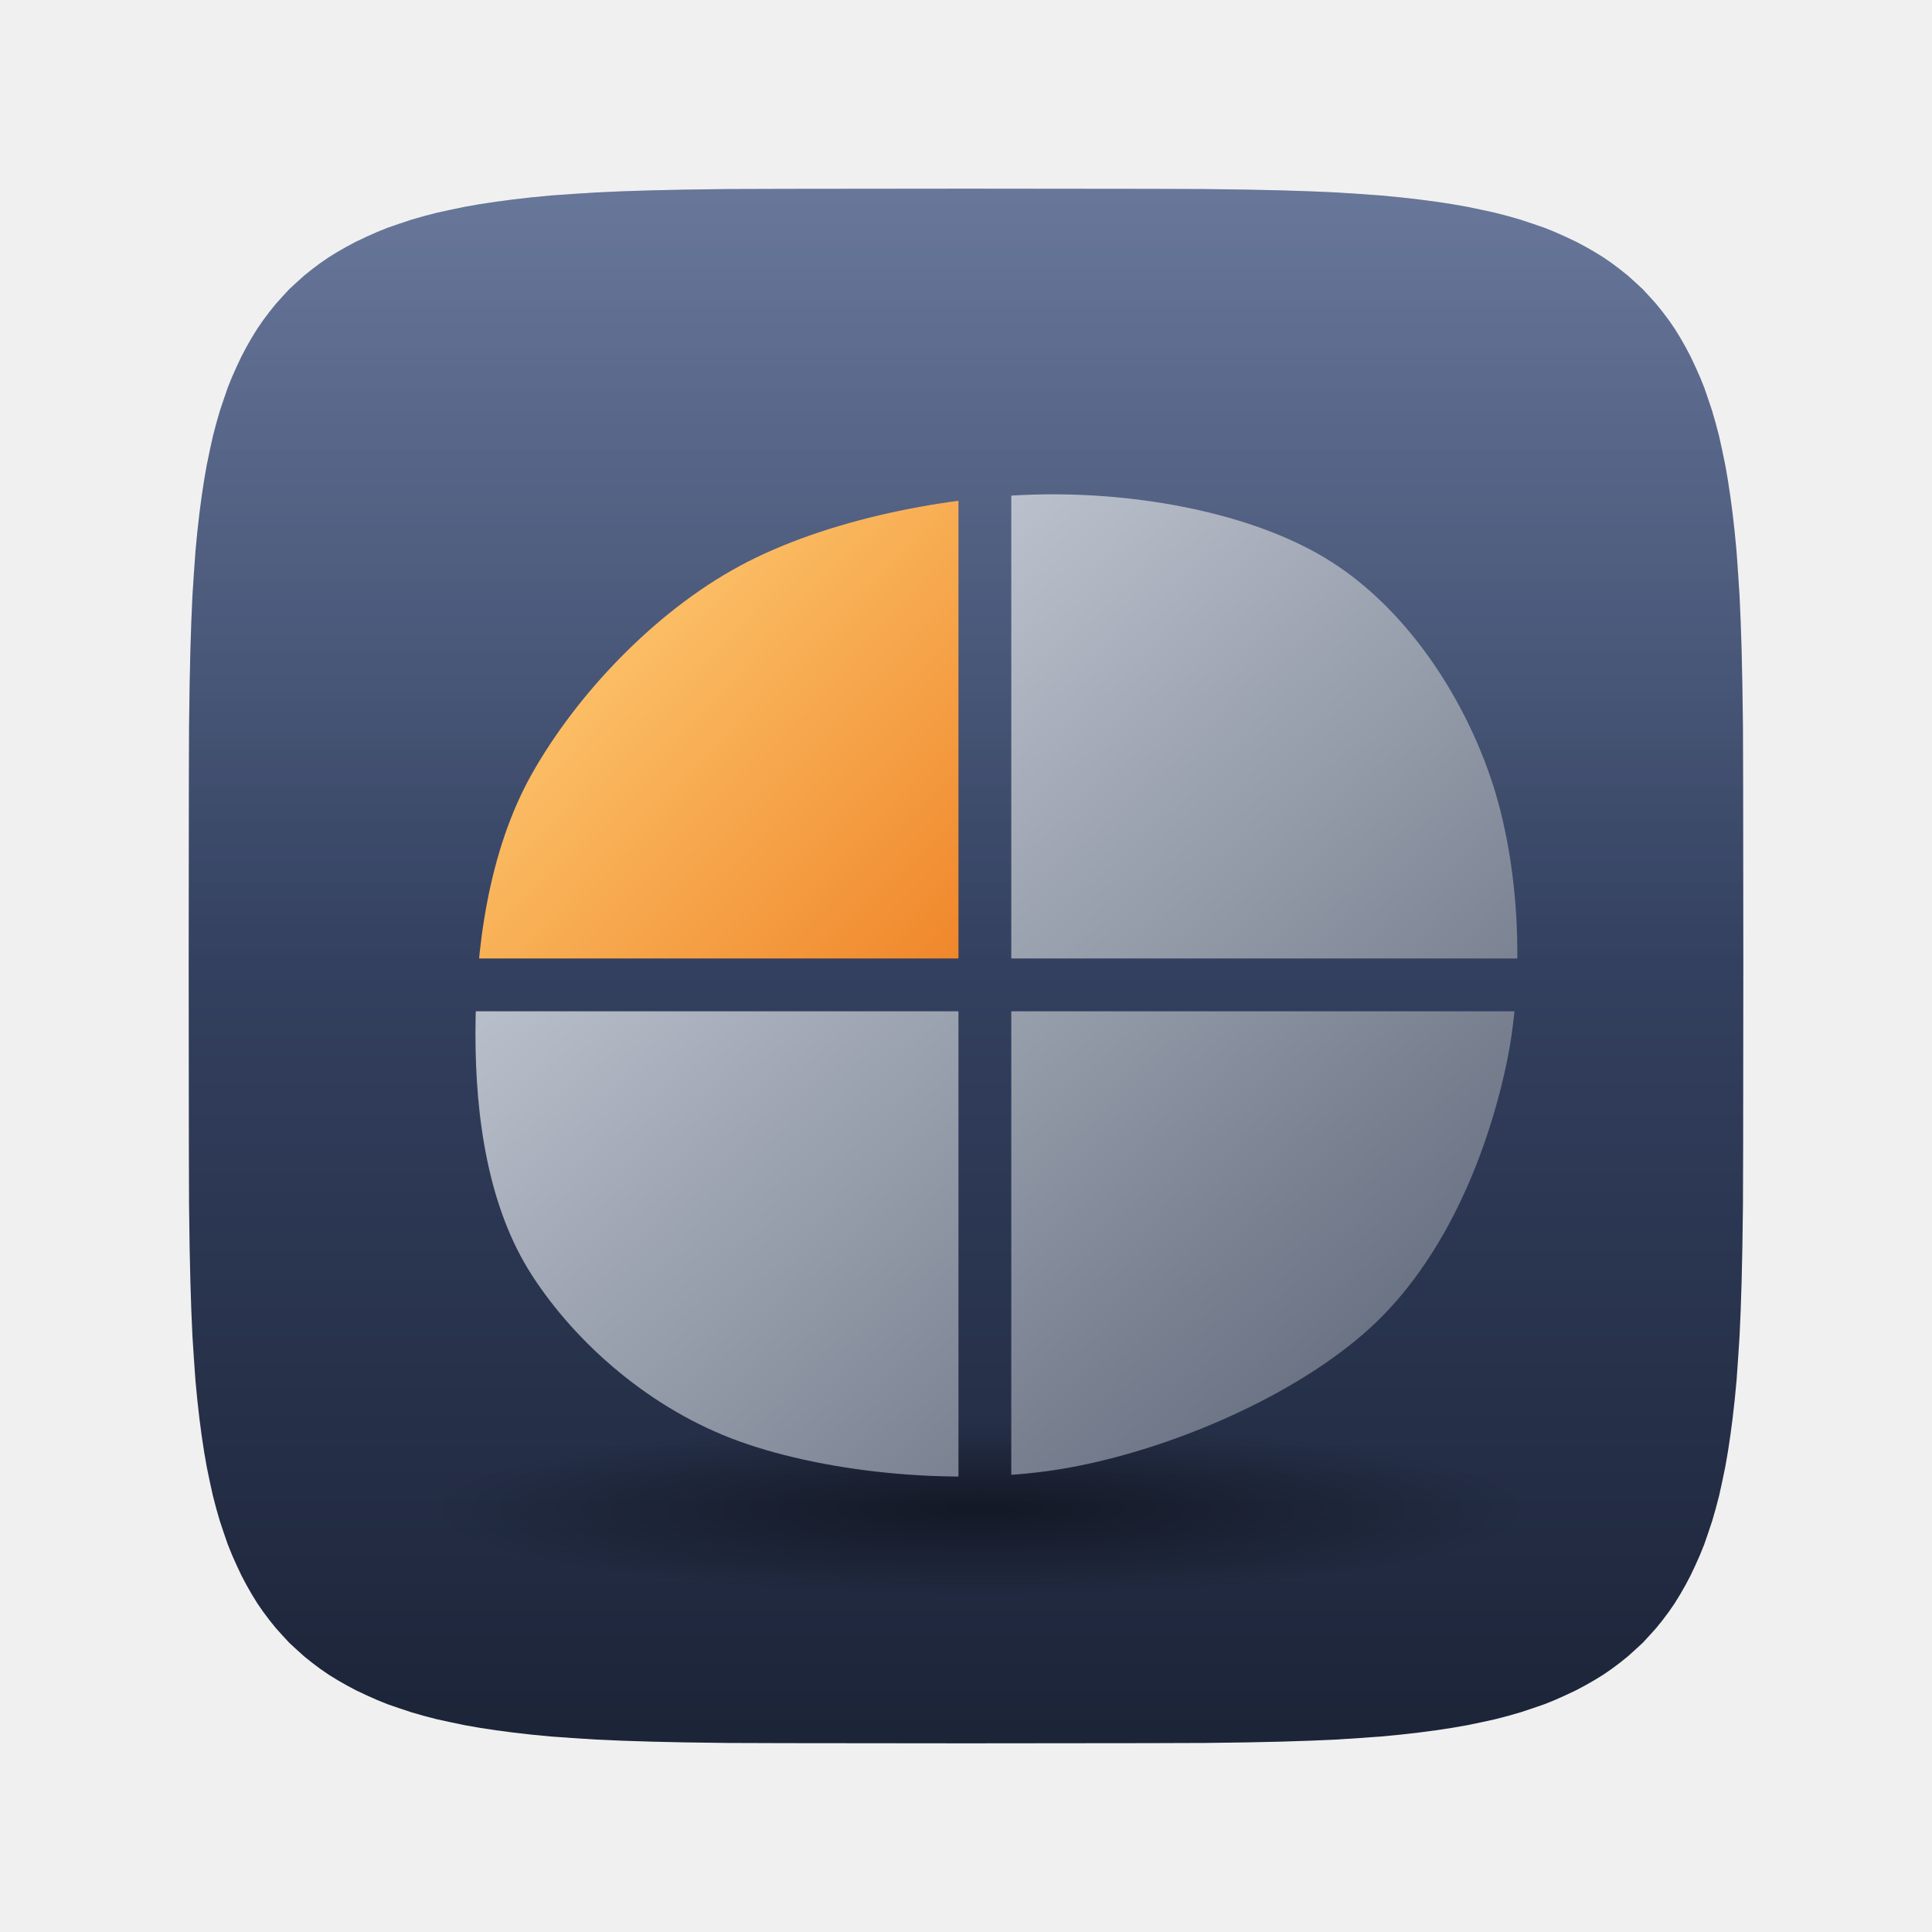
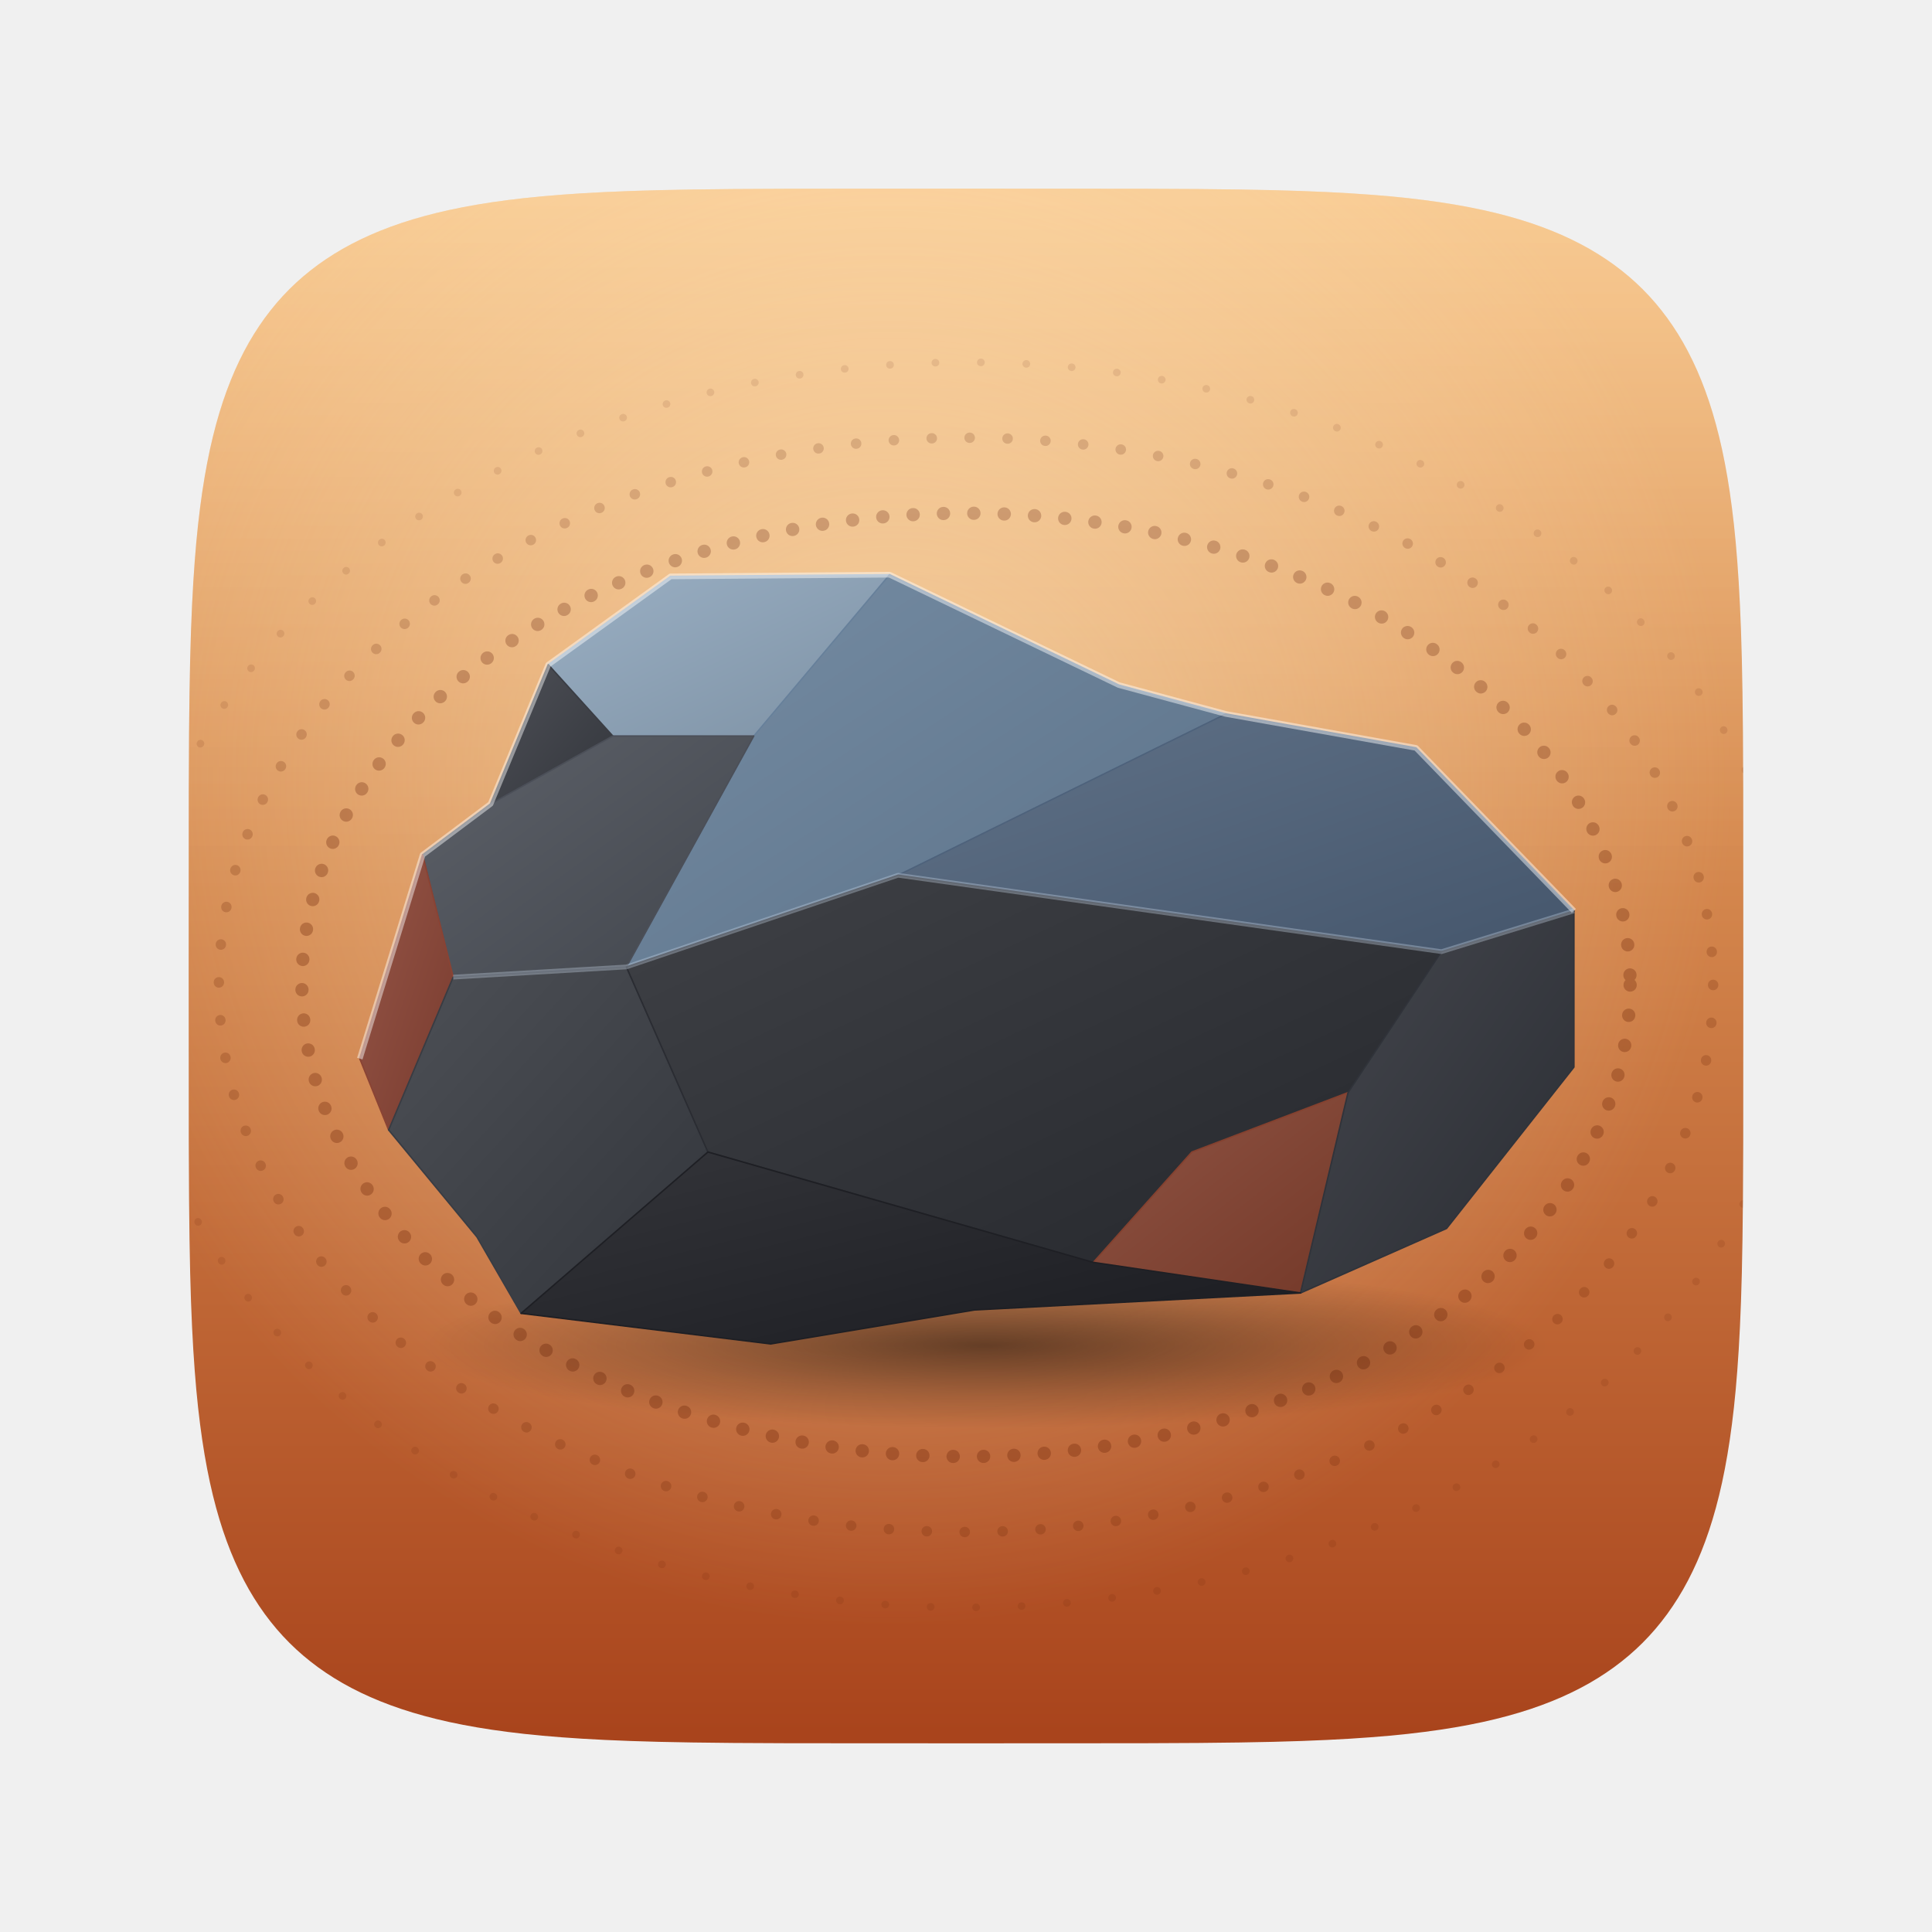
<svg xmlns="http://www.w3.org/2000/svg" width="1024" height="1024" viewBox="0 0 1024 1024">
  <defs>
    <linearGradient id="bg" x1="0" y1="0" x2="0" y2="1">
-       <stop offset="0" stop-color="#4A5C86" />
-       <stop offset="1" stop-color="#1C2438" />
+       <stop offset="0" stop-color="#F6BC74" />
+       <stop offset="1" stop-color="#A9441C" />
    </linearGradient>
+     <radialGradient id="glow" cx="0.45" cy="0.38" r="0.55">
+       <stop offset="0" stop-color="#FFE6B8" stop-opacity="0.6" />
+       <stop offset="1" stop-color="#FFE6B8" stop-opacity="0" />
+     </radialGradient>
    <linearGradient id="sheen" x1="0" y1="0" x2="0" y2="1">
-       <stop offset="0" stop-color="#FFFFFF" stop-opacity="0.16" />
-       <stop offset="0.5" stop-color="#FFFFFF" stop-opacity="0" />
-     </linearGradient>
-     <linearGradient id="stone" gradientUnits="userSpaceOnUse" x1="300" y1="270" x2="760" y2="780">
-       <stop offset="0" stop-color="#D6DBE4" />
-       <stop offset="1" stop-color="#5D6678" />
-     </linearGradient>
-     <linearGradient id="glow" gradientUnits="userSpaceOnUse" x1="270" y1="280" x2="510" y2="510">
-       <stop offset="0" stop-color="#FFD27A" />
-       <stop offset="1" stop-color="#F0862A" />
+       <stop offset="0" stop-color="#FFFFFF" stop-opacity="0.22" />
+       <stop offset="0.45" stop-color="#FFFFFF" stop-opacity="0" />
    </linearGradient>
    <radialGradient id="shadow" cx="0.5" cy="0.5" r="0.5">
-       <stop offset="0" stop-color="#000000" stop-opacity="0.45" />
+       <stop offset="0" stop-color="#000000" stop-opacity="0.5" />
+       <stop offset="0.6" stop-color="#000000" stop-opacity="0.18" />
      <stop offset="1" stop-color="#000000" stop-opacity="0" />
    </radialGradient>
-     <clipPath id="pebble">
-       <path d="M 252 548 C 252.0 503.7 258.7 451.3 282 410 C 305.3 368.7 346.3 324.7 392 300 C 437.7 275.3 503.7 262.3 556 262 C 608.3 261.7 667.0 273.0 706 298 C 745.0 323.0 774.7 367.3 790 412 C 805.3 456.7 808.7 517.3 798 566 C 787.3 614.7 764.7 668.7 726 704 C 687.3 739.3 621.7 768.0 566 778 C 510.3 788.0 439.3 781.0 392 764 C 344.7 747.0 305.3 712.0 282 676 C 258.7 640.0 252.0 592.3 252 548 Z" />
+     <clipPath id="body">
+       <path d="M924.00 512.00 L923.95 605.51 L923.80 635.37 L923.55 657.07 L923.21 674.71 L922.76 689.84 L922.21 703.21 L921.56 715.26 L920.81 726.28 L919.97 736.47 L919.02 745.95 L917.96 754.84 L916.81 763.20 L915.55 771.12 L914.19 778.62 L912.73 785.76 L911.16 792.56 L909.48 799.07 L907.70 805.29 L905.81 811.25 L903.80 816.97 L901.69 822.46 L899.47 827.73 L897.13 832.80 L894.68 837.68 L892.11 842.38 L889.42 846.89 L886.61 851.24 L883.68 855.43 L880.62 859.46 L877.44 863.34 L874.12 867.08 L870.67 870.67 L867.08 874.12 L863.34 877.44 L859.46 880.62 L855.43 883.68 L851.24 886.61 L846.89 889.42 L842.38 892.11 L837.68 894.68 L832.80 897.13 L827.73 899.47 L822.46 901.69 L816.97 903.80 L811.25 905.81 L805.29 907.70 L799.07 909.48 L792.56 911.16 L785.76 912.73 L778.62 914.19 L771.12 915.55 L763.20 916.81 L754.84 917.96 L745.95 919.02 L736.47 919.97 L726.28 920.81 L715.26 921.56 L703.21 922.21 L689.84 922.76 L674.71 923.21 L657.07 923.55 L635.37 923.80 L605.51 923.95 L512.00 924.00 L418.49 923.95 L388.63 923.80 L366.93 923.55 L349.29 923.21 L334.16 922.76 L320.79 922.21 L308.74 921.56 L297.72 920.81 L287.53 919.97 L278.05 919.02 L269.16 917.96 L260.80 916.81 L252.88 915.55 L245.38 914.19 L238.24 912.73 L231.44 911.16 L224.93 909.48 L218.71 907.70 L212.75 905.81 L207.03 903.80 L201.54 901.69 L196.27 899.47 L191.20 897.13 L186.32 894.68 L181.62 892.11 L177.11 889.42 L172.76 886.61 L168.57 883.68 L164.54 880.62 L160.66 877.44 L156.92 874.12 L153.33 870.67 L149.88 867.08 L146.56 863.34 L143.38 859.46 L140.32 855.43 L137.39 851.24 L134.58 846.89 L131.89 842.38 L129.32 837.68 L126.87 832.80 L124.53 827.73 L122.31 822.46 L120.20 816.97 L118.19 811.25 L116.30 805.29 L114.52 799.07 L112.84 792.56 L111.27 785.76 L109.81 778.62 L108.45 771.12 L107.19 763.20 L106.04 754.84 L104.98 745.95 L104.03 736.47 L103.19 726.28 L102.44 715.26 L101.79 703.21 L101.24 689.84 L100.79 674.71 L100.45 657.07 L100.20 635.37 L100.05 605.51 L100.00 512.00 L100.05 418.49 L100.20 388.63 L100.45 366.93 L100.79 349.29 L101.24 334.16 L101.79 320.79 L102.44 308.74 L103.19 297.72 L104.03 287.53 L104.98 278.05 L106.04 269.16 L107.19 260.80 L108.45 252.88 L109.81 245.38 L111.27 238.24 L112.84 231.44 L114.52 224.93 L116.30 218.71 L118.19 212.75 L120.20 207.03 L122.31 201.54 L124.53 196.27 L126.87 191.20 L129.32 186.32 L131.89 181.62 L134.58 177.11 L137.39 172.76 L140.32 168.57 L143.38 164.54 L146.56 160.66 L149.88 156.92 L153.33 153.33 L156.92 149.88 L160.66 146.56 L164.54 143.38 L168.57 140.32 L172.76 137.39 L177.11 134.58 L181.62 131.89 L186.32 129.32 L191.20 126.87 L196.27 124.53 L201.54 122.31 L207.03 120.20 L212.75 118.19 L218.71 116.30 L224.93 114.52 L231.44 112.84 L238.24 111.27 L245.38 109.81 L252.88 108.45 L260.80 107.19 L269.16 106.04 L278.05 104.98 L287.53 104.03 L297.72 103.19 L308.74 102.44 L320.79 101.79 L334.16 101.24 L349.29 100.79 L366.93 100.45 L388.63 100.20 L418.49 100.05 L512.00 100.00 L605.51 100.05 L635.37 100.20 L657.07 100.45 L674.71 100.79 L689.84 101.24 L703.21 101.79 L715.26 102.44 L726.28 103.19 L736.47 104.03 L745.95 104.98 L754.84 106.04 L763.20 107.19 L771.12 108.45 L778.62 109.81 L785.76 111.27 L792.56 112.84 L799.07 114.52 L805.29 116.30 L811.25 118.19 L816.97 120.20 L822.46 122.31 L827.73 124.53 L832.80 126.87 L837.68 129.32 L842.38 131.89 L846.89 134.58 L851.24 137.39 L855.43 140.32 L859.46 143.38 L863.34 146.56 L867.08 149.88 L870.67 153.33 L874.12 156.92 L877.44 160.66 L880.62 164.54 L883.68 168.57 L886.61 172.76 L889.42 177.11 L892.11 181.62 L894.68 186.32 L897.13 191.20 L899.47 196.27 L901.69 201.54 L903.80 207.03 L905.81 212.75 L907.70 218.71 L909.48 224.93 L911.16 231.44 L912.73 238.24 L914.19 245.38 L915.55 252.88 L916.81 260.80 L917.96 269.16 L919.02 278.05 L919.97 287.53 L920.81 297.72 L921.56 308.74 L922.21 320.79 L922.76 334.16 L923.21 349.29 L923.55 366.93 L923.80 388.63 L923.95 418.49 Z" />
    </clipPath>
+     <linearGradient id="f0" x1="0" y1="0" x2="1" y2="1">
+       <stop offset="0" stop-color="#9AAFC3" />
+       <stop offset="1" stop-color="#7E92A5" />
+     </linearGradient>
+     <linearGradient id="f1" x1="0" y1="0" x2="1" y2="1">
+       <stop offset="0" stop-color="#768DA4" />
+       <stop offset="1" stop-color="#5B7188" />
+     </linearGradient>
+     <linearGradient id="f2" x1="0" y1="0" x2="1" y2="1">
+       <stop offset="0" stop-color="#607288" />
+       <stop offset="1" stop-color="#45566C" />
+     </linearGradient>
+     <linearGradient id="f3" x1="0" y1="0" x2="1" y2="1">
+       <stop offset="0" stop-color="#4E5057" />
+       <stop offset="1" stop-color="#33363C" />
+     </linearGradient>
+     <linearGradient id="f4" x1="0" y1="0" x2="1" y2="1">
+       <stop offset="0" stop-color="#5D6169" />
+       <stop offset="1" stop-color="#42464D" />
+     </linearGradient>
+     <linearGradient id="f5" x1="0" y1="0" x2="1" y2="1">
+       <stop offset="0" stop-color="#965648" />
+       <stop offset="1" stop-color="#793B2E" />
+     </linearGradient>
+     <linearGradient id="f6" x1="0" y1="0" x2="1" y2="1">
+       <stop offset="0" stop-color="#4D5056" />
+       <stop offset="1" stop-color="#32353B" />
+     </linearGradient>
+     <linearGradient id="f7" x1="0" y1="0" x2="1" y2="1">
+       <stop offset="0" stop-color="#3F4146" />
+       <stop offset="1" stop-color="#25272C" />
+     </linearGradient>
+     <linearGradient id="f8" x1="0" y1="0" x2="1" y2="1">
+       <stop offset="0" stop-color="#905444" />
+       <stop offset="1" stop-color="#743929" />
+     </linearGradient>
+     <linearGradient id="f9" x1="0" y1="0" x2="1" y2="1">
+       <stop offset="0" stop-color="#45474E" />
+       <stop offset="1" stop-color="#2A2D33" />
+     </linearGradient>
+     <linearGradient id="f10" x1="0" y1="0" x2="1" y2="1">
+       <stop offset="0" stop-color="#34353A" />
+       <stop offset="1" stop-color="#1A1B20" />
+     </linearGradient>
  </defs>
-   <path d="M924.0 512.0 L923.9 608.0 L923.8 638.6 L923.5 660.9 L923.1 679.0 L922.6 694.5 L922.0 708.2 L921.2 720.5 L920.4 731.8 L919.4 742.2 L918.3 751.9 L917.1 761.0 L915.8 769.6 L914.4 777.6 L912.8 785.3 L911.2 792.6 L909.4 799.5 L907.5 806.1 L905.4 812.4 L903.3 818.5 L901.0 824.2 L898.5 829.8 L896.0 835.1 L893.3 840.2 L890.5 845.1 L887.6 849.8 L884.5 854.3 L881.2 858.7 L877.9 862.8 L874.3 866.8 L870.7 870.7 L866.8 874.3 L862.8 877.9 L858.7 881.2 L854.3 884.5 L849.8 887.6 L845.1 890.5 L840.2 893.3 L835.1 896.0 L829.8 898.5 L824.2 901.0 L818.5 903.3 L812.4 905.4 L806.1 907.5 L799.5 909.4 L792.6 911.2 L785.3 912.8 L777.6 914.4 L769.6 915.8 L761.0 917.1 L751.9 918.3 L742.2 919.4 L731.8 920.4 L720.5 921.2 L708.2 922.0 L694.5 922.6 L679.0 923.1 L660.9 923.5 L638.6 923.8 L608.0 923.9 L512.0 924.0 L416.0 923.9 L385.4 923.8 L363.1 923.5 L345.0 923.1 L329.5 922.6 L315.8 922.0 L303.5 921.2 L292.2 920.4 L281.8 919.4 L272.1 918.3 L263.0 917.1 L254.4 915.8 L246.4 914.4 L238.7 912.8 L231.4 911.2 L224.5 909.4 L217.9 907.5 L211.6 905.4 L205.5 903.3 L199.8 901.0 L194.2 898.5 L188.9 896.0 L183.8 893.3 L178.9 890.5 L174.2 887.6 L169.7 884.5 L165.3 881.2 L161.2 877.9 L157.2 874.3 L153.3 870.7 L149.7 866.8 L146.1 862.8 L142.8 858.7 L139.5 854.3 L136.4 849.8 L133.5 845.1 L130.7 840.2 L128.0 835.1 L125.5 829.8 L123.0 824.2 L120.7 818.5 L118.6 812.4 L116.5 806.1 L114.6 799.5 L112.8 792.6 L111.2 785.3 L109.6 777.6 L108.2 769.6 L106.9 761.0 L105.7 751.9 L104.6 742.2 L103.6 731.8 L102.8 720.5 L102.0 708.2 L101.4 694.5 L100.9 679.0 L100.5 660.9 L100.2 638.6 L100.1 608.0 L100.0 512.0 L100.1 416.0 L100.2 385.4 L100.5 363.1 L100.9 345.0 L101.4 329.5 L102.0 315.8 L102.8 303.5 L103.6 292.2 L104.6 281.8 L105.7 272.1 L106.9 263.0 L108.2 254.4 L109.6 246.4 L111.2 238.7 L112.8 231.4 L114.6 224.5 L116.5 217.9 L118.6 211.6 L120.7 205.5 L123.0 199.8 L125.5 194.2 L128.0 188.9 L130.7 183.8 L133.5 178.9 L136.4 174.2 L139.5 169.7 L142.8 165.3 L146.1 161.2 L149.7 157.2 L153.3 153.3 L157.2 149.7 L161.2 146.1 L165.3 142.8 L169.7 139.5 L174.2 136.4 L178.9 133.5 L183.8 130.7 L188.9 128.0 L194.2 125.5 L199.8 123.0 L205.5 120.7 L211.6 118.6 L217.9 116.5 L224.5 114.6 L231.4 112.8 L238.7 111.2 L246.4 109.6 L254.4 108.2 L263.0 106.9 L272.1 105.7 L281.8 104.6 L292.2 103.6 L303.5 102.8 L315.8 102.0 L329.5 101.4 L345.0 100.9 L363.1 100.5 L385.4 100.2 L416.0 100.1 L512.0 100.0 L608.0 100.1 L638.6 100.2 L660.9 100.5 L679.0 100.9 L694.5 101.4 L708.2 102.0 L720.5 102.8 L731.8 103.6 L742.2 104.6 L751.9 105.7 L761.0 106.9 L769.6 108.2 L777.6 109.6 L785.3 111.2 L792.6 112.8 L799.5 114.6 L806.1 116.5 L812.4 118.6 L818.5 120.7 L824.2 123.0 L829.8 125.5 L835.1 128.0 L840.2 130.7 L845.1 133.5 L849.8 136.4 L854.3 139.5 L858.7 142.8 L862.8 146.1 L866.8 149.7 L870.7 153.3 L874.3 157.2 L877.9 161.2 L881.2 165.3 L884.5 169.7 L887.6 174.2 L890.5 178.9 L893.3 183.8 L896.0 188.9 L898.5 194.2 L901.0 199.8 L903.3 205.5 L905.4 211.6 L907.5 217.9 L909.4 224.5 L911.2 231.4 L912.8 238.7 L914.4 246.4 L915.8 254.4 L917.1 263.0 L918.3 272.1 L919.4 281.8 L920.4 292.2 L921.2 303.5 L922.0 315.8 L922.6 329.5 L923.1 345.0 L923.5 363.1 L923.8 385.4 L923.9 416.0 Z" fill="url(#bg)" />
-   <path d="M924.0 512.0 L923.9 608.0 L923.8 638.6 L923.5 660.9 L923.1 679.0 L922.6 694.5 L922.0 708.2 L921.2 720.5 L920.4 731.8 L919.4 742.2 L918.3 751.9 L917.1 761.0 L915.8 769.6 L914.4 777.6 L912.8 785.3 L911.2 792.6 L909.4 799.5 L907.5 806.1 L905.4 812.4 L903.3 818.5 L901.0 824.2 L898.5 829.8 L896.0 835.1 L893.3 840.2 L890.5 845.1 L887.6 849.8 L884.5 854.3 L881.2 858.7 L877.9 862.8 L874.3 866.8 L870.7 870.7 L866.8 874.3 L862.8 877.9 L858.7 881.2 L854.3 884.5 L849.8 887.6 L845.1 890.5 L840.2 893.3 L835.1 896.0 L829.8 898.5 L824.2 901.0 L818.5 903.3 L812.4 905.4 L806.1 907.5 L799.5 909.4 L792.6 911.2 L785.3 912.8 L777.6 914.4 L769.6 915.8 L761.0 917.1 L751.9 918.3 L742.2 919.4 L731.8 920.4 L720.5 921.2 L708.2 922.0 L694.5 922.6 L679.0 923.1 L660.9 923.5 L638.6 923.8 L608.0 923.9 L512.0 924.0 L416.0 923.9 L385.4 923.8 L363.1 923.5 L345.0 923.1 L329.5 922.6 L315.8 922.0 L303.5 921.2 L292.2 920.4 L281.8 919.4 L272.1 918.3 L263.0 917.1 L254.4 915.8 L246.4 914.4 L238.7 912.8 L231.4 911.2 L224.5 909.4 L217.9 907.5 L211.6 905.4 L205.5 903.3 L199.8 901.0 L194.2 898.5 L188.9 896.0 L183.8 893.3 L178.9 890.5 L174.2 887.6 L169.7 884.5 L165.3 881.2 L161.2 877.9 L157.2 874.3 L153.3 870.7 L149.7 866.8 L146.1 862.8 L142.8 858.7 L139.5 854.3 L136.4 849.8 L133.5 845.1 L130.7 840.2 L128.0 835.1 L125.5 829.8 L123.0 824.2 L120.7 818.5 L118.6 812.4 L116.5 806.1 L114.6 799.5 L112.8 792.6 L111.2 785.3 L109.6 777.6 L108.2 769.6 L106.9 761.0 L105.7 751.9 L104.6 742.2 L103.6 731.8 L102.8 720.5 L102.0 708.2 L101.4 694.5 L100.9 679.0 L100.5 660.9 L100.2 638.6 L100.1 608.0 L100.0 512.0 L100.1 416.0 L100.2 385.4 L100.5 363.1 L100.9 345.0 L101.4 329.5 L102.0 315.8 L102.8 303.5 L103.6 292.2 L104.6 281.8 L105.7 272.1 L106.9 263.0 L108.2 254.4 L109.6 246.4 L111.2 238.7 L112.8 231.4 L114.6 224.5 L116.5 217.9 L118.6 211.6 L120.7 205.5 L123.0 199.8 L125.5 194.2 L128.0 188.9 L130.7 183.8 L133.5 178.9 L136.4 174.2 L139.5 169.7 L142.8 165.3 L146.1 161.2 L149.7 157.2 L153.3 153.3 L157.2 149.7 L161.2 146.1 L165.3 142.8 L169.7 139.5 L174.2 136.4 L178.9 133.5 L183.8 130.7 L188.9 128.0 L194.2 125.5 L199.8 123.0 L205.5 120.7 L211.6 118.6 L217.9 116.5 L224.5 114.6 L231.4 112.8 L238.7 111.2 L246.4 109.6 L254.4 108.2 L263.0 106.9 L272.1 105.7 L281.8 104.6 L292.2 103.6 L303.5 102.8 L315.8 102.0 L329.5 101.4 L345.0 100.9 L363.1 100.5 L385.4 100.2 L416.0 100.1 L512.0 100.0 L608.0 100.1 L638.6 100.2 L660.9 100.5 L679.0 100.9 L694.5 101.4 L708.2 102.0 L720.5 102.8 L731.8 103.6 L742.2 104.6 L751.9 105.7 L761.0 106.9 L769.6 108.2 L777.6 109.6 L785.3 111.2 L792.6 112.8 L799.5 114.6 L806.1 116.5 L812.4 118.6 L818.5 120.7 L824.2 123.0 L829.8 125.5 L835.1 128.0 L840.2 130.7 L845.1 133.5 L849.8 136.4 L854.3 139.5 L858.7 142.8 L862.8 146.1 L866.8 149.7 L870.7 153.3 L874.3 157.2 L877.9 161.2 L881.2 165.3 L884.5 169.7 L887.6 174.2 L890.5 178.9 L893.3 183.8 L896.0 188.9 L898.5 194.2 L901.0 199.8 L903.3 205.5 L905.4 211.6 L907.5 217.9 L909.4 224.5 L911.2 231.4 L912.8 238.7 L914.4 246.4 L915.8 254.4 L917.1 263.0 L918.3 272.1 L919.4 281.8 L920.4 292.2 L921.2 303.5 L922.0 315.8 L922.6 329.5 L923.1 345.0 L923.5 363.1 L923.8 385.4 L923.9 416.0 Z" fill="url(#sheen)" />
-   <ellipse cx="520" cy="800" rx="290" ry="46" fill="url(#shadow)" />
-   <g clip-path="url(#pebble)">
-     <rect x="200" y="220" width="308" height="288" fill="url(#glow)" />
-     <rect x="536" y="220" width="294" height="288" fill="url(#stone)" />
-     <rect x="200" y="536" width="308" height="284" fill="url(#stone)" />
-     <rect x="536" y="536" width="294" height="284" fill="url(#stone)" />
+   <path d="M924.00 512.00 L923.95 605.51 L923.80 635.37 L923.55 657.07 L923.21 674.71 L922.76 689.84 L922.21 703.21 L921.56 715.26 L920.81 726.28 L919.97 736.47 L919.02 745.95 L917.96 754.84 L916.81 763.20 L915.55 771.12 L914.19 778.62 L912.73 785.76 L911.16 792.56 L909.48 799.07 L907.70 805.29 L905.81 811.25 L903.80 816.97 L901.69 822.46 L899.47 827.73 L897.13 832.80 L894.68 837.68 L892.11 842.38 L889.42 846.89 L886.61 851.24 L883.68 855.43 L880.62 859.46 L877.44 863.34 L874.12 867.08 L870.67 870.67 L867.08 874.12 L863.34 877.44 L859.46 880.62 L855.43 883.68 L851.24 886.61 L846.89 889.42 L842.38 892.11 L837.68 894.68 L832.80 897.13 L827.73 899.47 L822.46 901.69 L816.97 903.80 L811.25 905.81 L805.29 907.70 L799.07 909.48 L792.56 911.16 L785.76 912.73 L778.62 914.19 L771.12 915.55 L763.20 916.81 L754.84 917.96 L745.95 919.02 L736.47 919.97 L726.28 920.81 L715.26 921.56 L703.21 922.21 L689.84 922.76 L674.71 923.21 L657.07 923.55 L635.37 923.80 L605.51 923.95 L512.00 924.00 L418.49 923.95 L388.63 923.80 L366.93 923.55 L349.29 923.21 L334.16 922.76 L320.79 922.21 L308.74 921.56 L297.72 920.81 L287.53 919.97 L278.05 919.02 L269.16 917.96 L260.80 916.81 L252.88 915.55 L245.38 914.19 L238.24 912.73 L231.44 911.16 L224.93 909.48 L218.71 907.70 L212.75 905.81 L207.03 903.80 L201.54 901.69 L196.27 899.47 L191.20 897.13 L186.32 894.68 L181.62 892.11 L177.11 889.42 L172.76 886.61 L168.57 883.68 L164.54 880.62 L160.66 877.44 L156.92 874.12 L153.33 870.67 L149.88 867.08 L146.56 863.34 L143.38 859.46 L140.32 855.43 L137.39 851.24 L134.58 846.89 L131.89 842.38 L129.32 837.68 L126.87 832.80 L124.53 827.73 L122.31 822.46 L120.20 816.97 L118.19 811.25 L116.30 805.29 L114.52 799.07 L112.84 792.56 L111.27 785.76 L109.81 778.62 L108.45 771.12 L107.19 763.20 L106.04 754.84 L104.98 745.95 L104.03 736.47 L103.19 726.28 L102.44 715.26 L101.79 703.21 L101.24 689.84 L100.79 674.71 L100.45 657.07 L100.20 635.37 L100.05 605.51 L100.00 512.00 L100.05 418.49 L100.20 388.63 L100.45 366.93 L100.79 349.29 L101.24 334.16 L101.79 320.79 L102.44 308.74 L103.19 297.72 L104.03 287.53 L104.98 278.05 L106.04 269.16 L107.19 260.80 L108.45 252.88 L109.81 245.38 L111.27 238.24 L112.84 231.44 L114.52 224.93 L116.30 218.71 L118.19 212.75 L120.20 207.03 L122.31 201.54 L124.53 196.27 L126.87 191.20 L129.32 186.32 L131.89 181.62 L134.58 177.11 L137.39 172.76 L140.32 168.57 L143.38 164.54 L146.56 160.66 L149.88 156.92 L153.33 153.33 L156.92 149.88 L160.66 146.56 L164.54 143.38 L168.57 140.32 L172.76 137.39 L177.11 134.58 L181.62 131.89 L186.32 129.32 L191.20 126.87 L196.27 124.53 L201.54 122.31 L207.03 120.20 L212.75 118.19 L218.71 116.30 L224.93 114.52 L231.44 112.84 L238.24 111.27 L245.38 109.81 L252.88 108.45 L260.80 107.19 L269.16 106.04 L278.05 104.98 L287.53 104.03 L297.72 103.19 L308.74 102.44 L320.79 101.79 L334.16 101.24 L349.29 100.79 L366.93 100.45 L388.63 100.20 L418.49 100.05 L512.00 100.00 L605.51 100.05 L635.37 100.20 L657.07 100.45 L674.71 100.79 L689.84 101.24 L703.21 101.79 L715.26 102.44 L726.28 103.19 L736.47 104.03 L745.95 104.98 L754.84 106.04 L763.20 107.19 L771.12 108.45 L778.62 109.81 L785.76 111.27 L792.56 112.84 L799.07 114.52 L805.29 116.30 L811.25 118.19 L816.97 120.20 L822.46 122.31 L827.73 124.53 L832.80 126.87 L837.68 129.32 L842.38 131.89 L846.89 134.58 L851.24 137.39 L855.43 140.32 L859.46 143.38 L863.34 146.56 L867.08 149.88 L870.67 153.33 L874.12 156.92 L877.44 160.66 L880.62 164.54 L883.68 168.57 L886.61 172.76 L889.42 177.11 L892.11 181.62 L894.68 186.32 L897.13 191.20 L899.47 196.27 L901.69 201.54 L903.80 207.03 L905.81 212.75 L907.70 218.71 L909.48 224.93 L911.16 231.44 L912.73 238.24 L914.19 245.38 L915.55 252.88 L916.81 260.80 L917.96 269.16 L919.02 278.05 L919.97 287.53 L920.81 297.72 L921.56 308.74 L922.21 320.79 L922.76 334.16 L923.21 349.29 L923.55 366.93 L923.80 388.63 L923.95 418.49 Z" fill="url(#bg)" />
+   <g clip-path="url(#body)">
+     <rect x="100" y="100" width="824" height="824" fill="url(#glow)" />
+     <ellipse cx="512" cy="522" rx="352" ry="250" fill="none" stroke="#6B2408" stroke-opacity="0.320" stroke-width="7.0" stroke-linecap="round" stroke-dasharray="0.1 16" />
+     <ellipse cx="512" cy="522" rx="396" ry="290" fill="none" stroke="#6B2408" stroke-opacity="0.230" stroke-width="5.5" stroke-linecap="round" stroke-dasharray="0.1 20" />
+     <ellipse cx="512" cy="522" rx="440" ry="330" fill="none" stroke="#6B2408" stroke-opacity="0.141" stroke-width="4.0" stroke-linecap="round" stroke-dasharray="0.1 24" />
+     <ellipse cx="522" cy="713" rx="300" ry="44" fill="url(#shadow)" />
+   </g>
+   <path d="M924.00 512.00 L923.95 605.51 L923.80 635.37 L923.55 657.07 L923.21 674.71 L922.76 689.84 L922.21 703.21 L921.56 715.26 L920.81 726.28 L919.97 736.47 L919.02 745.95 L917.96 754.84 L916.81 763.20 L915.55 771.12 L914.19 778.62 L912.73 785.76 L911.16 792.56 L909.48 799.07 L907.70 805.29 L905.81 811.25 L903.80 816.97 L901.69 822.46 L899.47 827.73 L897.13 832.80 L894.68 837.68 L892.11 842.38 L889.42 846.89 L886.61 851.24 L883.68 855.43 L880.62 859.46 L877.44 863.34 L874.12 867.08 L870.67 870.67 L867.08 874.12 L863.34 877.44 L859.46 880.62 L855.43 883.68 L851.24 886.61 L846.89 889.42 L842.38 892.11 L837.68 894.68 L832.80 897.13 L827.73 899.47 L822.46 901.69 L816.97 903.80 L811.25 905.81 L805.29 907.70 L799.07 909.48 L792.56 911.16 L785.76 912.73 L778.62 914.19 L771.12 915.55 L763.20 916.81 L754.84 917.96 L745.95 919.02 L736.47 919.97 L726.28 920.81 L715.26 921.56 L703.21 922.21 L689.84 922.76 L674.71 923.21 L657.07 923.55 L635.37 923.80 L605.51 923.95 L512.00 924.00 L418.49 923.95 L388.63 923.80 L366.93 923.55 L349.29 923.21 L334.16 922.76 L320.79 922.21 L308.74 921.56 L297.72 920.81 L287.53 919.97 L278.05 919.02 L269.16 917.96 L260.80 916.81 L252.88 915.55 L245.38 914.19 L238.24 912.73 L231.44 911.16 L224.93 909.48 L218.71 907.70 L212.75 905.81 L207.03 903.80 L201.54 901.69 L196.27 899.47 L191.20 897.13 L186.32 894.68 L181.62 892.11 L177.11 889.42 L172.76 886.61 L168.57 883.68 L164.54 880.62 L160.66 877.44 L156.92 874.12 L153.33 870.67 L149.88 867.08 L146.56 863.34 L143.38 859.46 L140.32 855.43 L137.39 851.24 L134.58 846.89 L131.89 842.38 L129.32 837.68 L126.87 832.80 L124.53 827.73 L122.31 822.46 L120.20 816.97 L118.19 811.25 L116.30 805.29 L114.52 799.07 L112.84 792.56 L111.27 785.76 L109.81 778.62 L108.45 771.12 L107.19 763.20 L106.04 754.84 L104.98 745.95 L104.03 736.47 L103.19 726.28 L102.44 715.26 L101.79 703.21 L101.24 689.84 L100.79 674.71 L100.45 657.07 L100.20 635.37 L100.05 605.51 L100.00 512.00 L100.05 418.49 L100.20 388.63 L100.45 366.93 L100.79 349.29 L101.24 334.16 L101.79 320.79 L102.44 308.74 L103.19 297.72 L104.03 287.53 L104.98 278.05 L106.04 269.16 L107.19 260.80 L108.45 252.88 L109.81 245.38 L111.27 238.24 L112.84 231.44 L114.52 224.93 L116.30 218.71 L118.19 212.75 L120.20 207.03 L122.31 201.54 L124.53 196.27 L126.87 191.20 L129.32 186.32 L131.89 181.62 L134.58 177.11 L137.39 172.76 L140.32 168.57 L143.38 164.54 L146.56 160.66 L149.88 156.92 L153.33 153.33 L156.92 149.88 L160.66 146.56 L164.54 143.38 L168.57 140.32 L172.76 137.39 L177.11 134.58 L181.62 131.89 L186.32 129.32 L191.20 126.87 L196.27 124.53 L201.54 122.31 L207.03 120.20 L212.75 118.19 L218.71 116.30 L224.93 114.52 L231.44 112.84 L238.24 111.27 L245.38 109.81 L252.88 108.45 L260.80 107.19 L269.16 106.04 L278.05 104.98 L287.53 104.03 L297.72 103.19 L308.74 102.44 L320.79 101.79 L334.16 101.24 L349.29 100.79 L366.93 100.45 L388.63 100.20 L418.49 100.05 L512.00 100.00 L605.51 100.05 L635.37 100.20 L657.07 100.45 L674.71 100.79 L689.84 101.24 L703.21 101.79 L715.26 102.44 L726.28 103.19 L736.47 104.03 L745.95 104.98 L754.84 106.04 L763.20 107.19 L771.12 108.45 L778.62 109.81 L785.76 111.27 L792.56 112.84 L799.07 114.52 L805.29 116.30 L811.25 118.19 L816.97 120.20 L822.46 122.31 L827.73 124.53 L832.80 126.87 L837.68 129.32 L842.38 131.89 L846.89 134.58 L851.24 137.39 L855.43 140.32 L859.46 143.38 L863.34 146.56 L867.08 149.88 L870.67 153.33 L874.12 156.92 L877.44 160.66 L880.62 164.54 L883.68 168.57 L886.61 172.76 L889.42 177.11 L892.11 181.62 L894.68 186.32 L897.13 191.20 L899.47 196.27 L901.69 201.54 L903.80 207.03 L905.81 212.75 L907.70 218.71 L909.48 224.93 L911.16 231.44 L912.73 238.24 L914.19 245.38 L915.55 252.88 L916.81 260.80 L917.96 269.16 L919.02 278.05 L919.97 287.53 L920.81 297.72 L921.56 308.74 L922.21 320.79 L922.76 334.16 L923.21 349.29 L923.55 366.93 L923.80 388.63 L923.95 418.49 Z" fill="url(#sheen)" />
+   <g stroke-linejoin="round">
+     <polygon points="355.40,305.50 471.50,304.60 399.50,390.10 324.80,390.10 290.60,352.30" fill="url(#f0)" stroke="#8FA6BC" stroke-width="0.8" stroke-linejoin="round" />
+     <polygon points="471.50,304.60 593.00,363.10 649.70,378.40 476.00,463.90 332.00,512.50 399.50,390.10" fill="url(#f1)" stroke="#67809A" stroke-width="0.8" stroke-linejoin="round" />
+     <polygon points="649.70,378.40 750.50,396.40 834.20,482.80 764.00,504.40 476.00,463.90" fill="url(#f2)" stroke="#4E627B" stroke-width="0.8" stroke-linejoin="round" />
+     <polygon points="290.60,352.30 324.80,390.10 260.00,426.10" fill="url(#f3)" stroke="#3A3D44" stroke-width="0.8" stroke-linejoin="round" />
+     <polygon points="260.00,426.10 324.80,390.10 399.50,390.10 332.00,512.50 240.20,517.90 224.00,453.10" fill="url(#f4)" stroke="#4B4F58" stroke-width="0.8" stroke-linejoin="round" />
+     <polygon points="224.00,453.10 240.20,517.90 206.00,598.90 190.70,561.10" fill="url(#f5)" stroke="#8A4334" stroke-width="0.8" stroke-linejoin="round" />
+     <polygon points="240.20,517.90 332.00,512.50 375.20,610.60 276.20,696.10 252.80,655.60 206.00,598.90" fill="url(#f6)" stroke="#393C43" stroke-width="0.8" stroke-linejoin="round" />
+     <polygon points="332.00,512.50 476.00,463.90 764.00,504.40 714.50,579.10 631.70,610.60 579.50,669.10 375.20,610.60" fill="url(#f7)" stroke="#2A2C32" stroke-width="0.8" stroke-linejoin="round" />
+     <polygon points="631.70,610.60 714.50,579.10 689.30,685.30 579.50,669.10" fill="url(#f8)" stroke="#84412F" stroke-width="0.8" stroke-linejoin="round" />
+     <polygon points="764.00,504.40 834.20,482.80 834.20,565.60 766.70,651.10 689.30,685.30 714.50,579.10" fill="url(#f9)" stroke="#30333A" stroke-width="0.8" stroke-linejoin="round" />
+     <polygon points="375.20,610.60 579.50,669.10 689.30,685.30 516.50,694.30 408.50,712.30 276.20,696.10" fill="url(#f10)" stroke="#1E1F24" stroke-width="0.8" stroke-linejoin="round" />
+     <polyline points="190.70,561.10 224.00,453.10 260.00,426.10 290.60,352.30 355.40,305.50 471.50,304.60 593.00,363.10 649.70,378.40 750.50,396.40 834.20,482.80" fill="none" stroke="#FFFFFF" stroke-opacity="0.45" stroke-width="3" />
+     <polyline points="240.20,517.90 332.00,512.50 476.00,463.90 764.00,504.40 834.20,482.80" fill="none" stroke="#C9D8E8" stroke-opacity="0.35" stroke-width="2.5" />
  </g>
</svg>
